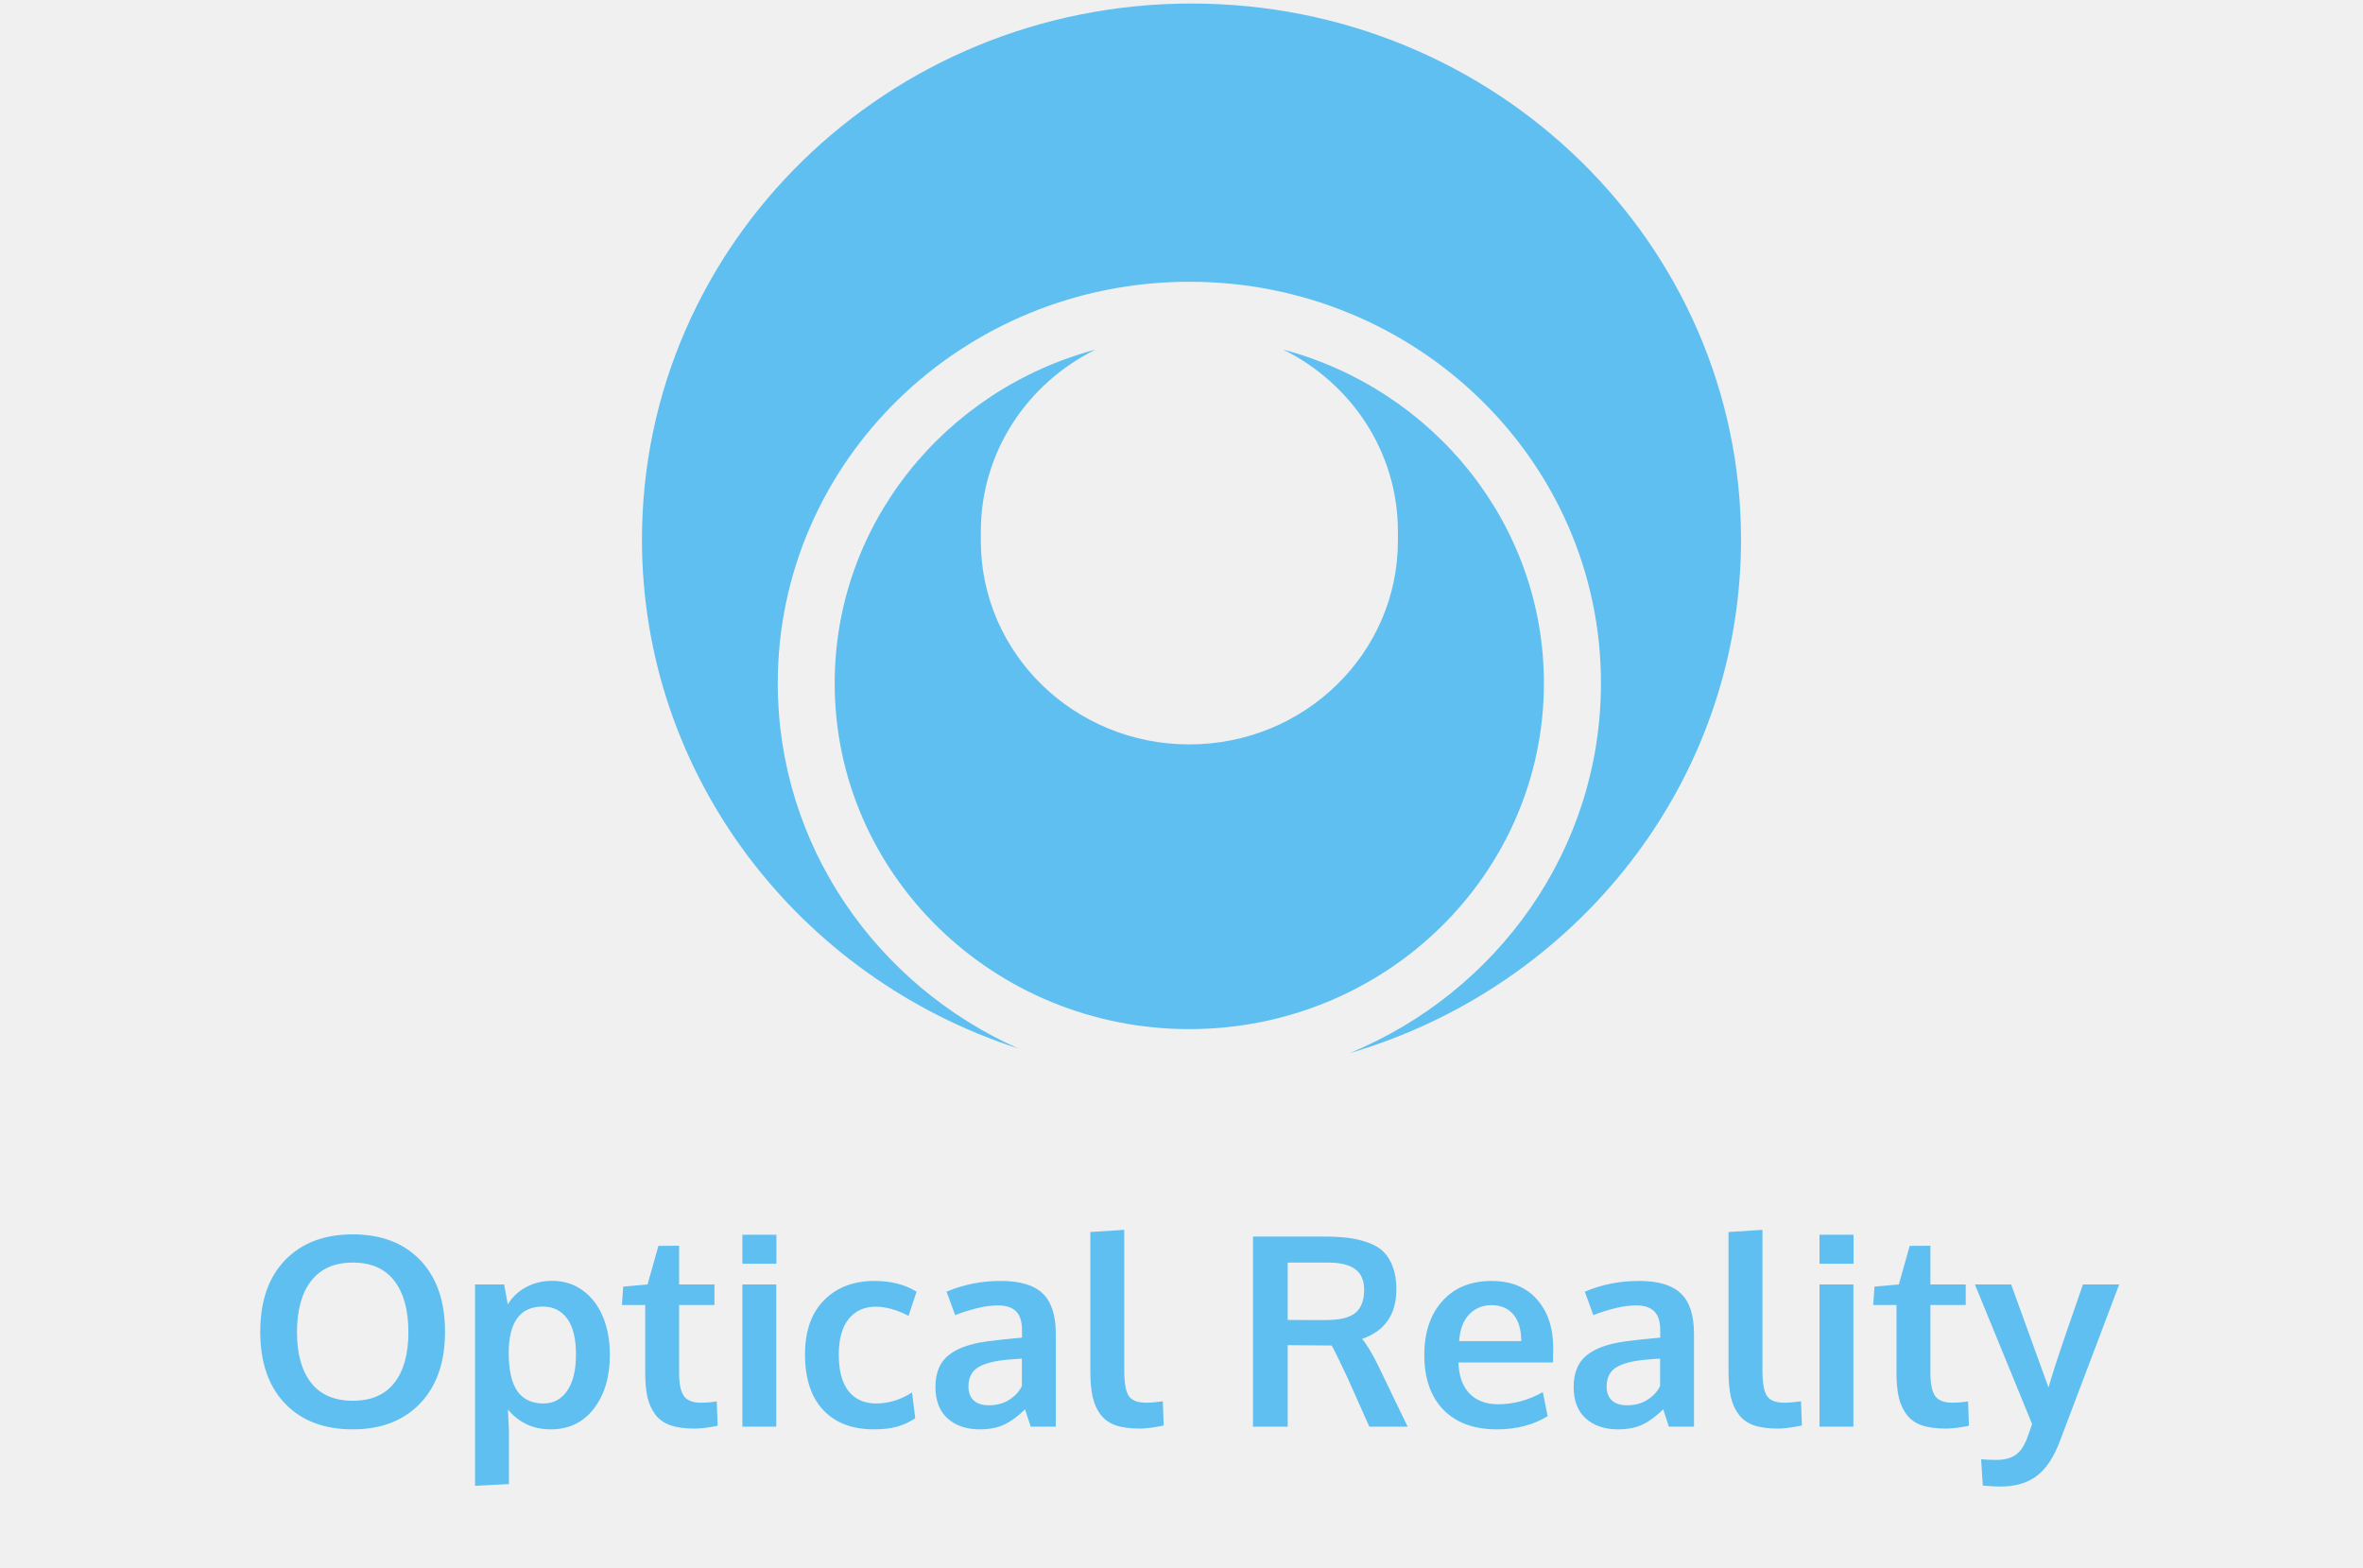
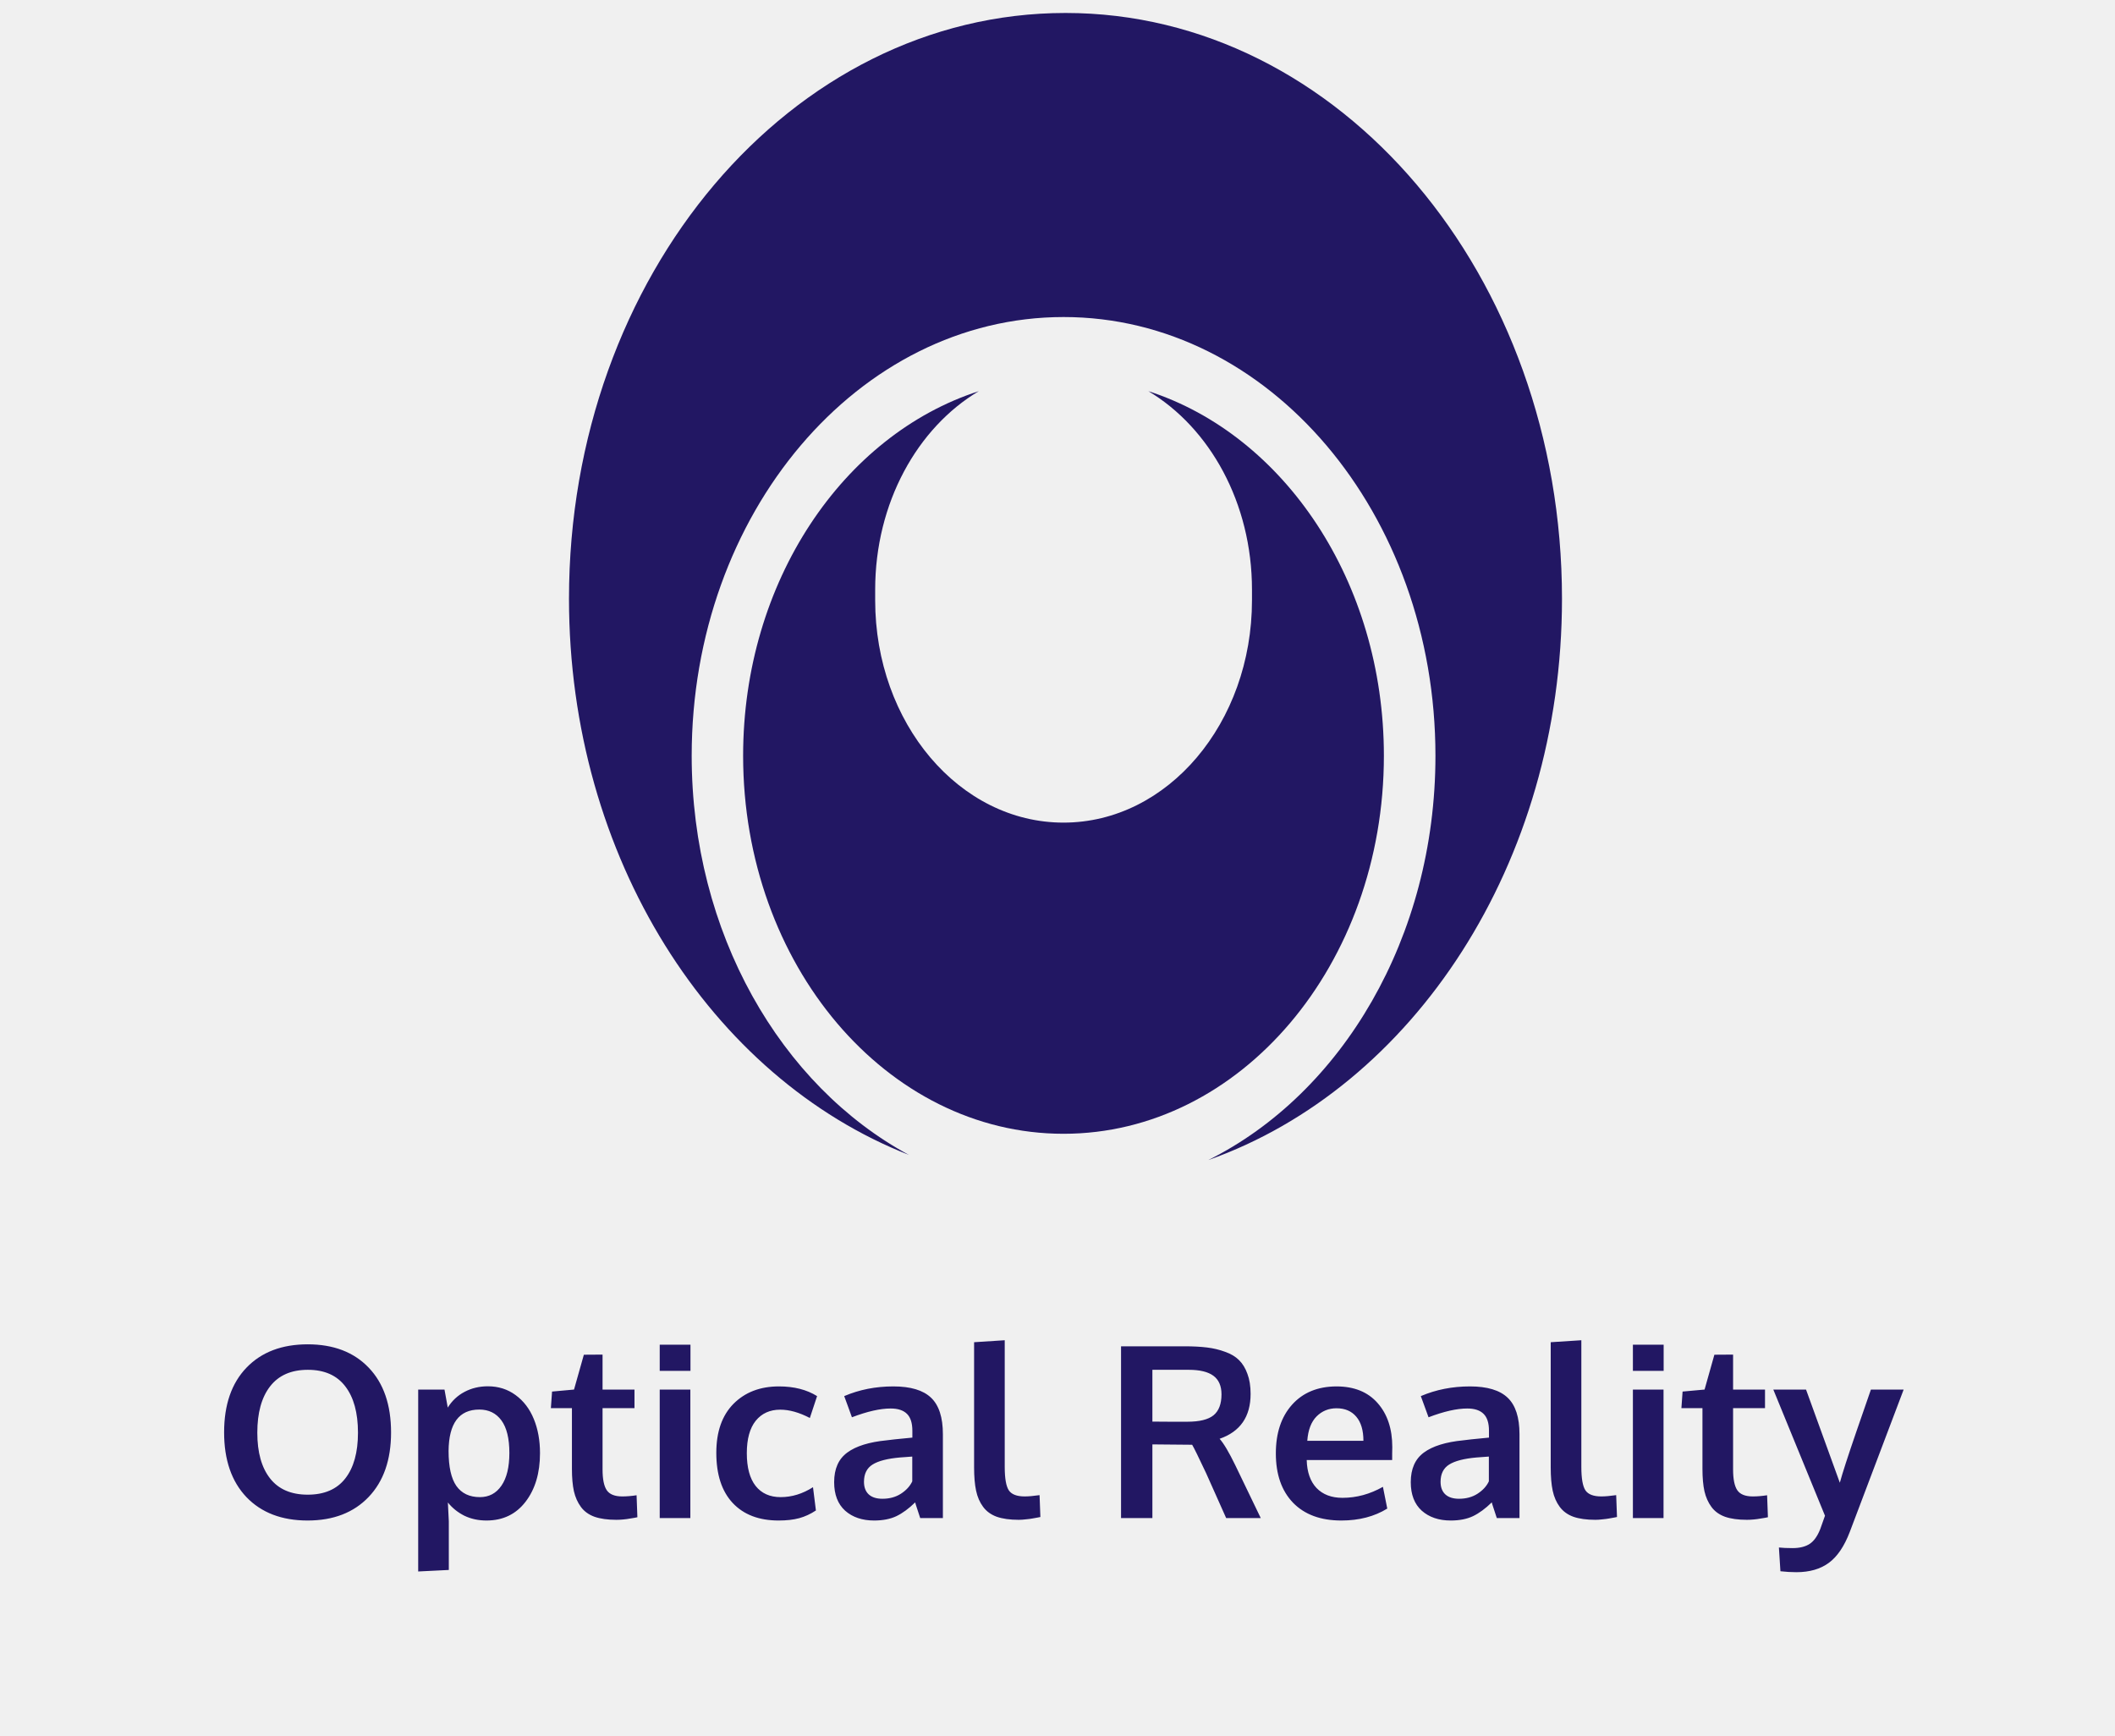
- <svg xmlns="http://www.w3.org/2000/svg" width="107" height="71" viewBox="0 0 107 71" fill="none">
-   <path d="M14.087 62.618C14.513 63.161 15.142 63.432 15.974 63.432C16.806 63.432 17.433 63.163 17.855 62.623C18.28 62.081 18.493 61.315 18.493 60.327C18.493 59.327 18.28 58.551 17.855 58.001C17.433 57.45 16.808 57.174 15.979 57.174C15.148 57.174 14.517 57.452 14.087 58.006C13.661 58.557 13.448 59.331 13.448 60.327C13.448 61.311 13.661 62.075 14.087 62.618ZM15.968 64.727C14.675 64.727 13.653 64.336 12.903 63.555C12.157 62.77 11.784 61.688 11.784 60.309C11.784 58.922 12.159 57.84 12.909 57.063C13.659 56.286 14.681 55.897 15.974 55.897C17.267 55.897 18.286 56.288 19.032 57.069C19.778 57.846 20.151 58.928 20.151 60.315C20.151 61.686 19.776 62.764 19.026 63.549C18.276 64.335 17.257 64.727 15.968 64.727ZM21.511 67.282V58.165H22.829L22.993 59.067C23.204 58.727 23.483 58.465 23.831 58.282C24.183 58.094 24.573 58.001 25.003 58.001C25.53 58.001 25.993 58.147 26.392 58.44C26.794 58.733 27.099 59.133 27.306 59.641C27.513 60.145 27.616 60.715 27.616 61.352C27.616 62.348 27.374 63.161 26.89 63.79C26.409 64.415 25.757 64.727 24.933 64.727C24.526 64.727 24.157 64.647 23.825 64.487C23.497 64.323 23.222 64.102 22.999 63.825C23.03 64.387 23.046 64.704 23.046 64.774V67.206L21.511 67.282ZM24.605 63.555C25.061 63.555 25.421 63.364 25.683 62.981C25.948 62.598 26.081 62.051 26.081 61.34C26.081 60.618 25.948 60.075 25.683 59.711C25.417 59.348 25.048 59.166 24.575 59.166C23.56 59.166 23.046 59.858 23.034 61.241C23.034 62.038 23.165 62.623 23.427 62.998C23.692 63.37 24.085 63.555 24.605 63.555ZM31.442 64.692C31.005 64.692 30.64 64.641 30.347 64.54C30.058 64.434 29.831 64.27 29.667 64.047C29.503 63.825 29.386 63.563 29.315 63.262C29.249 62.958 29.216 62.583 29.216 62.137V59.096H28.161L28.22 58.264L29.321 58.165L29.814 56.419L30.751 56.413V58.165H32.351V59.096H30.751V62.166C30.751 62.655 30.821 63.002 30.962 63.209C31.103 63.416 31.362 63.52 31.741 63.52C31.964 63.52 32.202 63.501 32.456 63.461L32.497 64.563C32.489 64.563 32.44 64.573 32.351 64.592C32.265 64.608 32.181 64.622 32.099 64.633C32.02 64.649 31.919 64.663 31.794 64.674C31.669 64.686 31.552 64.692 31.442 64.692ZM33.616 64.604V58.165H35.151V64.604H33.616ZM33.616 57.227V55.915H35.157V57.227H33.616ZM39.575 64.727C38.591 64.727 37.823 64.434 37.273 63.848C36.726 63.262 36.452 62.424 36.452 61.334C36.452 60.28 36.739 59.461 37.313 58.879C37.892 58.297 38.651 58.006 39.593 58.006C40.347 58.006 40.983 58.169 41.503 58.493L41.14 59.588C40.608 59.311 40.114 59.172 39.657 59.172C39.138 59.172 38.728 59.358 38.427 59.729C38.13 60.1 37.981 60.641 37.981 61.352C37.981 62.071 38.128 62.618 38.421 62.993C38.718 63.368 39.136 63.555 39.675 63.555C40.237 63.555 40.778 63.389 41.298 63.057L41.444 64.223C41.175 64.403 40.895 64.532 40.606 64.61C40.317 64.688 39.974 64.727 39.575 64.727ZM44.362 64.727C43.765 64.727 43.28 64.563 42.909 64.235C42.542 63.903 42.358 63.426 42.358 62.805C42.358 62.137 42.577 61.643 43.015 61.323C43.452 60.998 44.112 60.794 44.995 60.708C45.116 60.692 45.247 60.676 45.388 60.661C45.528 60.645 45.687 60.629 45.862 60.614C46.038 60.598 46.177 60.584 46.278 60.573V60.233C46.278 59.842 46.188 59.559 46.009 59.383C45.829 59.204 45.556 59.114 45.188 59.114C44.665 59.114 44.019 59.26 43.249 59.553C43.245 59.541 43.181 59.364 43.056 59.02C42.931 58.676 42.866 58.501 42.862 58.493C43.62 58.169 44.44 58.006 45.323 58.006C46.19 58.006 46.821 58.196 47.216 58.575C47.61 58.95 47.808 59.559 47.808 60.403V64.604H46.671C46.667 64.588 46.624 64.457 46.542 64.211C46.46 63.965 46.419 63.834 46.419 63.819C46.099 64.131 45.784 64.362 45.476 64.51C45.171 64.655 44.8 64.727 44.362 64.727ZM44.778 63.637C45.134 63.637 45.442 63.553 45.704 63.385C45.97 63.213 46.159 63.006 46.273 62.764V61.522C46.261 61.522 46.157 61.53 45.962 61.545C45.77 61.561 45.667 61.569 45.651 61.569C45.03 61.623 44.575 61.741 44.286 61.92C43.997 62.1 43.853 62.389 43.853 62.788C43.853 63.061 43.933 63.272 44.093 63.42C44.253 63.565 44.481 63.637 44.778 63.637ZM51.61 64.692C51.169 64.692 50.802 64.641 50.509 64.54C50.22 64.434 49.991 64.268 49.823 64.041C49.655 63.815 49.538 63.545 49.472 63.233C49.405 62.92 49.372 62.532 49.372 62.067V55.791L50.907 55.692V62.038C50.907 62.616 50.976 63.008 51.112 63.215C51.249 63.419 51.515 63.52 51.909 63.52C52.105 63.52 52.353 63.498 52.653 63.456L52.694 64.551C52.69 64.551 52.642 64.561 52.548 64.581C52.458 64.6 52.37 64.616 52.284 64.627C52.202 64.643 52.097 64.657 51.968 64.668C51.839 64.684 51.72 64.692 51.61 64.692ZM56.737 64.604V55.997H59.919C60.353 55.997 60.728 56.016 61.044 56.055C61.364 56.094 61.667 56.166 61.952 56.272C62.241 56.373 62.474 56.512 62.649 56.688C62.829 56.864 62.97 57.094 63.071 57.379C63.177 57.661 63.23 57.995 63.23 58.381C63.23 59.522 62.712 60.272 61.677 60.631C61.888 60.87 62.149 61.311 62.462 61.956L63.739 64.604H62.005L61.003 62.36C60.624 61.555 60.39 61.079 60.3 60.93C60.233 60.926 60.013 60.924 59.638 60.924L58.308 60.913V64.604H56.737ZM60.06 59.776C60.669 59.776 61.106 59.669 61.372 59.454C61.638 59.235 61.77 58.885 61.77 58.405C61.77 57.983 61.636 57.672 61.366 57.473C61.097 57.274 60.685 57.174 60.13 57.174H58.308V59.77C58.366 59.77 58.657 59.772 59.181 59.776C59.704 59.776 59.997 59.776 60.06 59.776ZM67.776 64.727C66.741 64.727 65.935 64.43 65.356 63.836C64.782 63.239 64.495 62.415 64.495 61.364C64.495 60.34 64.767 59.526 65.31 58.92C65.853 58.315 66.593 58.01 67.53 58.006C68.417 58.006 69.105 58.284 69.593 58.838C70.085 59.393 70.331 60.129 70.331 61.047C70.331 61.114 70.329 61.221 70.325 61.37C70.325 61.518 70.325 61.627 70.325 61.698H66.042C66.058 62.299 66.222 62.766 66.534 63.098C66.851 63.426 67.284 63.59 67.835 63.59C68.538 63.59 69.214 63.407 69.862 63.04L70.079 64.129C69.435 64.528 68.667 64.727 67.776 64.727ZM66.071 60.731H68.884C68.884 60.208 68.765 59.805 68.526 59.524C68.288 59.243 67.958 59.102 67.536 59.102C67.142 59.102 66.808 59.239 66.534 59.512C66.265 59.786 66.11 60.192 66.071 60.731ZM73.261 64.727C72.663 64.727 72.179 64.563 71.808 64.235C71.44 63.903 71.257 63.426 71.257 62.805C71.257 62.137 71.476 61.643 71.913 61.323C72.351 60.998 73.011 60.794 73.894 60.708C74.015 60.692 74.145 60.676 74.286 60.661C74.427 60.645 74.585 60.629 74.761 60.614C74.936 60.598 75.075 60.584 75.177 60.573V60.233C75.177 59.842 75.087 59.559 74.907 59.383C74.728 59.204 74.454 59.114 74.087 59.114C73.564 59.114 72.917 59.26 72.147 59.553C72.144 59.541 72.079 59.364 71.954 59.02C71.829 58.676 71.765 58.501 71.761 58.493C72.519 58.169 73.339 58.006 74.222 58.006C75.089 58.006 75.72 58.196 76.114 58.575C76.509 58.95 76.706 59.559 76.706 60.403V64.604H75.569C75.565 64.588 75.522 64.457 75.44 64.211C75.358 63.965 75.317 63.834 75.317 63.819C74.997 64.131 74.683 64.362 74.374 64.51C74.069 64.655 73.698 64.727 73.261 64.727ZM73.677 63.637C74.032 63.637 74.341 63.553 74.603 63.385C74.868 63.213 75.058 63.006 75.171 62.764V61.522C75.159 61.522 75.056 61.53 74.86 61.545C74.669 61.561 74.565 61.569 74.55 61.569C73.929 61.623 73.474 61.741 73.185 61.92C72.895 62.1 72.751 62.389 72.751 62.788C72.751 63.061 72.831 63.272 72.991 63.42C73.151 63.565 73.38 63.637 73.677 63.637ZM80.509 64.692C80.067 64.692 79.7 64.641 79.407 64.54C79.118 64.434 78.89 64.268 78.722 64.041C78.554 63.815 78.436 63.545 78.37 63.233C78.304 62.92 78.27 62.532 78.27 62.067V55.791L79.806 55.692V62.038C79.806 62.616 79.874 63.008 80.011 63.215C80.147 63.419 80.413 63.52 80.808 63.52C81.003 63.52 81.251 63.498 81.552 63.456L81.593 64.551C81.589 64.551 81.54 64.561 81.446 64.581C81.356 64.6 81.269 64.616 81.183 64.627C81.101 64.643 80.995 64.657 80.866 64.668C80.737 64.684 80.618 64.692 80.509 64.692ZM82.39 64.604V58.165H83.925V64.604H82.39ZM82.39 57.227V55.915H83.931V57.227H82.39ZM88.103 64.692C87.665 64.692 87.3 64.641 87.007 64.54C86.718 64.434 86.491 64.27 86.327 64.047C86.163 63.825 86.046 63.563 85.976 63.262C85.909 62.958 85.876 62.583 85.876 62.137V59.096H84.821L84.88 58.264L85.981 58.165L86.474 56.419L87.411 56.413V58.165H89.011V59.096H87.411V62.166C87.411 62.655 87.481 63.002 87.622 63.209C87.763 63.416 88.022 63.52 88.401 63.52C88.624 63.52 88.862 63.501 89.116 63.461L89.157 64.563C89.149 64.563 89.101 64.573 89.011 64.592C88.925 64.608 88.841 64.622 88.759 64.633C88.681 64.649 88.579 64.663 88.454 64.674C88.329 64.686 88.212 64.692 88.103 64.692ZM90.581 67.317C90.331 67.317 90.065 67.301 89.784 67.27L89.708 66.081C89.888 66.1 90.116 66.11 90.394 66.11C90.749 66.11 91.034 66.04 91.249 65.899C91.464 65.758 91.642 65.508 91.782 65.149C91.798 65.11 91.876 64.889 92.017 64.487L89.427 58.165H91.067L92.761 62.834C92.886 62.37 93.165 61.506 93.599 60.245C94.036 58.983 94.276 58.29 94.319 58.165H95.96C94.175 62.883 93.274 65.262 93.259 65.301C92.981 66.024 92.632 66.54 92.21 66.848C91.788 67.161 91.245 67.317 90.581 67.317Z" fill="#5EBFF0" />
-   <g clip-path="url(#clip0_4_917)">
-     <path d="M78.836 24.432C78.836 35.411 71.366 44.688 61.112 47.691C67.8 44.932 72.494 38.47 72.494 30.938C72.494 20.898 64.151 12.759 53.859 12.759C43.567 12.759 35.218 20.898 35.218 30.938C35.218 38.282 39.681 44.607 46.107 47.478C36.206 44.275 29.069 35.167 29.069 24.432C29.069 11.027 40.207 0.16 53.956 0.16C67.698 0.16 78.836 11.027 78.836 24.432Z" fill="#5EBFF0" />
-     <path d="M58.105 15.831C61.182 17.351 63.299 20.46 63.299 24.057C63.299 24.132 63.299 24.201 63.299 24.276C63.299 24.351 63.299 24.42 63.299 24.495C63.299 29.581 59.073 33.71 53.853 33.71C48.64 33.71 44.414 29.587 44.414 24.495C44.414 24.42 44.414 24.351 44.414 24.276C44.414 24.201 44.414 24.132 44.414 24.057C44.414 20.46 46.53 17.345 49.608 15.831C42.804 17.645 37.796 23.726 37.796 30.938C37.796 39.59 44.985 46.602 53.853 46.602C62.721 46.602 69.91 39.59 69.91 30.938C69.91 23.726 64.908 17.645 58.105 15.831Z" fill="#5EBFF0" />
+ <svg xmlns="http://www.w3.org/2000/svg" width="106" height="87" viewBox="0 0 106 87" fill="none">
+   <path d="M13.535 74.095C13.961 74.638 14.59 74.91 15.422 74.91C16.254 74.91 16.881 74.64 17.302 74.101C17.728 73.558 17.941 72.793 17.941 71.804C17.941 70.804 17.728 70.029 17.302 69.478C16.881 68.927 16.256 68.652 15.428 68.652C14.595 68.652 13.965 68.929 13.535 69.484C13.109 70.035 12.896 70.808 12.896 71.804C12.896 72.789 13.109 73.552 13.535 74.095ZM15.416 76.205C14.123 76.205 13.101 75.814 12.351 75.033C11.605 74.248 11.232 73.166 11.232 71.787C11.232 70.4 11.607 69.318 12.357 68.541C13.107 67.763 14.129 67.375 15.422 67.375C16.715 67.375 17.734 67.765 18.48 68.546C19.226 69.324 19.599 70.406 19.599 71.793C19.599 73.164 19.224 74.242 18.474 75.027C17.724 75.812 16.705 76.205 15.416 76.205ZM20.959 78.759V69.642H22.277L22.441 70.545C22.652 70.205 22.931 69.943 23.279 69.759C23.631 69.572 24.021 69.478 24.451 69.478C24.978 69.478 25.441 69.625 25.84 69.918C26.242 70.211 26.547 70.611 26.754 71.119C26.961 71.623 27.064 72.193 27.064 72.83C27.064 73.826 26.822 74.638 26.338 75.267C25.857 75.892 25.205 76.205 24.381 76.205C23.974 76.205 23.605 76.125 23.273 75.965C22.945 75.8 22.67 75.58 22.447 75.302C22.478 75.865 22.494 76.181 22.494 76.252V78.683L20.959 78.759ZM24.052 75.033C24.51 75.033 24.869 74.841 25.131 74.459C25.396 74.076 25.529 73.529 25.529 72.818C25.529 72.095 25.396 71.552 25.131 71.189C24.865 70.826 24.496 70.644 24.023 70.644C23.008 70.644 22.494 71.336 22.482 72.718C22.482 73.515 22.613 74.101 22.875 74.476C23.14 74.847 23.533 75.033 24.052 75.033ZM30.89 76.17C30.453 76.17 30.088 76.119 29.795 76.017C29.506 75.912 29.279 75.748 29.115 75.525C28.951 75.302 28.834 75.041 28.764 74.74C28.697 74.435 28.664 74.06 28.664 73.615V70.574H27.609L27.668 69.742L28.769 69.642L29.262 67.896L30.199 67.89V69.642H31.799V70.574H30.199V73.644C30.199 74.132 30.269 74.48 30.41 74.687C30.551 74.894 30.81 74.998 31.189 74.998C31.412 74.998 31.65 74.978 31.904 74.939L31.945 76.041C31.937 76.041 31.889 76.05 31.799 76.07C31.713 76.086 31.629 76.099 31.547 76.111C31.469 76.127 31.367 76.14 31.242 76.152C31.117 76.164 31 76.17 30.89 76.17ZM33.064 76.082V69.642H34.599V76.082H33.064ZM33.064 68.705V67.392H34.605V68.705H33.064ZM39.023 76.205C38.039 76.205 37.271 75.912 36.721 75.326C36.174 74.74 35.9 73.902 35.9 72.812C35.9 71.757 36.187 70.939 36.761 70.357C37.34 69.775 38.099 69.484 39.041 69.484C39.795 69.484 40.431 69.646 40.951 69.97L40.588 71.066C40.056 70.789 39.562 70.65 39.105 70.65C38.586 70.65 38.176 70.836 37.875 71.207C37.578 71.578 37.429 72.119 37.429 72.83C37.429 73.549 37.576 74.095 37.869 74.47C38.166 74.845 38.584 75.033 39.123 75.033C39.685 75.033 40.226 74.867 40.746 74.535L40.892 75.701C40.623 75.88 40.344 76.009 40.054 76.088C39.765 76.166 39.422 76.205 39.023 76.205ZM43.81 76.205C43.213 76.205 42.728 76.041 42.357 75.713C41.99 75.38 41.806 74.904 41.806 74.283C41.806 73.615 42.025 73.121 42.463 72.8C42.9 72.476 43.56 72.271 44.443 72.185C44.564 72.17 44.695 72.154 44.836 72.138C44.976 72.123 45.135 72.107 45.31 72.091C45.486 72.076 45.625 72.062 45.726 72.05V71.711C45.726 71.32 45.636 71.037 45.457 70.861C45.277 70.681 45.004 70.591 44.636 70.591C44.113 70.591 43.467 70.738 42.697 71.031C42.693 71.019 42.629 70.841 42.504 70.498C42.379 70.154 42.314 69.978 42.31 69.97C43.068 69.646 43.889 69.484 44.771 69.484C45.639 69.484 46.269 69.674 46.664 70.052C47.058 70.427 47.256 71.037 47.256 71.88V76.082H46.119C46.115 76.066 46.072 75.935 45.99 75.689C45.908 75.443 45.867 75.312 45.867 75.296C45.547 75.609 45.232 75.84 44.924 75.988C44.619 76.132 44.248 76.205 43.81 76.205ZM44.226 75.115C44.582 75.115 44.89 75.031 45.152 74.863C45.418 74.691 45.607 74.484 45.721 74.242V73C45.709 73 45.605 73.007 45.41 73.023C45.219 73.039 45.115 73.046 45.099 73.046C44.478 73.101 44.023 73.218 43.734 73.398C43.445 73.578 43.301 73.867 43.301 74.265C43.301 74.539 43.381 74.75 43.541 74.898C43.701 75.043 43.929 75.115 44.226 75.115ZM51.058 76.17C50.617 76.17 50.25 76.119 49.957 76.017C49.668 75.912 49.439 75.746 49.271 75.519C49.103 75.293 48.986 75.023 48.92 74.711C48.853 74.398 48.82 74.009 48.82 73.545V67.269L50.355 67.17V73.515C50.355 74.093 50.424 74.486 50.56 74.693C50.697 74.896 50.963 74.998 51.357 74.998C51.553 74.998 51.801 74.976 52.101 74.933L52.142 76.029C52.139 76.029 52.09 76.039 51.996 76.058C51.906 76.078 51.818 76.093 51.732 76.105C51.65 76.121 51.545 76.134 51.416 76.146C51.287 76.162 51.168 76.17 51.058 76.17ZM56.185 76.082V67.474H59.367C59.801 67.474 60.176 67.494 60.492 67.533C60.812 67.572 61.115 67.644 61.4 67.75C61.689 67.851 61.922 67.99 62.097 68.166C62.277 68.341 62.418 68.572 62.519 68.857C62.625 69.138 62.678 69.472 62.678 69.859C62.678 71 62.16 71.75 61.125 72.109C61.336 72.347 61.597 72.789 61.91 73.433L63.187 76.082H61.453L60.451 73.838C60.072 73.033 59.838 72.556 59.748 72.408C59.681 72.404 59.461 72.402 59.086 72.402L57.756 72.39V76.082H56.185ZM59.508 71.254C60.117 71.254 60.554 71.146 60.82 70.931C61.086 70.713 61.219 70.363 61.219 69.882C61.219 69.461 61.084 69.15 60.814 68.951C60.545 68.752 60.133 68.652 59.578 68.652H57.756V71.248C57.814 71.248 58.105 71.25 58.629 71.254C59.152 71.254 59.445 71.254 59.508 71.254ZM67.224 76.205C66.189 76.205 65.383 75.908 64.805 75.314C64.23 74.716 63.943 73.892 63.943 72.841C63.943 71.818 64.215 71.004 64.758 70.398C65.301 69.793 66.041 69.488 66.978 69.484C67.865 69.484 68.552 69.761 69.041 70.316C69.533 70.871 69.779 71.607 69.779 72.525C69.779 72.591 69.777 72.699 69.773 72.847C69.773 72.996 69.773 73.105 69.773 73.175H65.49C65.506 73.777 65.67 74.244 65.982 74.576C66.299 74.904 66.732 75.068 67.283 75.068C67.986 75.068 68.662 74.884 69.31 74.517L69.527 75.607C68.883 76.005 68.115 76.205 67.224 76.205ZM65.519 72.209H68.332C68.332 71.685 68.213 71.283 67.974 71.002C67.736 70.72 67.406 70.58 66.984 70.58C66.59 70.58 66.256 70.716 65.982 70.99C65.713 71.263 65.558 71.67 65.519 72.209ZM72.709 76.205C72.111 76.205 71.627 76.041 71.256 75.713C70.888 75.38 70.705 74.904 70.705 74.283C70.705 73.615 70.924 73.121 71.361 72.8C71.799 72.476 72.459 72.271 73.342 72.185C73.463 72.17 73.594 72.154 73.734 72.138C73.875 72.123 74.033 72.107 74.209 72.091C74.385 72.076 74.523 72.062 74.625 72.05V71.711C74.625 71.32 74.535 71.037 74.355 70.861C74.176 70.681 73.902 70.591 73.535 70.591C73.011 70.591 72.365 70.738 71.596 71.031C71.592 71.019 71.527 70.841 71.402 70.498C71.277 70.154 71.213 69.978 71.209 69.97C71.967 69.646 72.787 69.484 73.67 69.484C74.537 69.484 75.168 69.674 75.562 70.052C75.957 70.427 76.154 71.037 76.154 71.88V76.082H75.017C75.013 76.066 74.971 75.935 74.888 75.689C74.806 75.443 74.765 75.312 74.765 75.296C74.445 75.609 74.131 75.84 73.822 75.988C73.517 76.132 73.146 76.205 72.709 76.205ZM73.125 75.115C73.48 75.115 73.789 75.031 74.051 74.863C74.316 74.691 74.506 74.484 74.619 74.242V73C74.607 73 74.504 73.007 74.308 73.023C74.117 73.039 74.013 73.046 73.998 73.046C73.377 73.101 72.922 73.218 72.633 73.398C72.344 73.578 72.199 73.867 72.199 74.265C72.199 74.539 72.279 74.75 72.439 74.898C72.599 75.043 72.828 75.115 73.125 75.115ZM79.957 76.17C79.515 76.17 79.148 76.119 78.855 76.017C78.566 75.912 78.338 75.746 78.17 75.519C78.002 75.293 77.885 75.023 77.818 74.711C77.752 74.398 77.719 74.009 77.719 73.545V67.269L79.254 67.17V73.515C79.254 74.093 79.322 74.486 79.459 74.693C79.596 74.896 79.861 74.998 80.256 74.998C80.451 74.998 80.699 74.976 81 74.933L81.041 76.029C81.037 76.029 80.988 76.039 80.894 76.058C80.805 76.078 80.717 76.093 80.631 76.105C80.549 76.121 80.443 76.134 80.314 76.146C80.185 76.162 80.066 76.17 79.957 76.17ZM81.838 76.082V69.642H83.373V76.082H81.838ZM81.838 68.705V67.392H83.379V68.705H81.838ZM87.551 76.17C87.113 76.17 86.748 76.119 86.455 76.017C86.166 75.912 85.939 75.748 85.775 75.525C85.611 75.302 85.494 75.041 85.424 74.74C85.357 74.435 85.324 74.06 85.324 73.615V70.574H84.269L84.328 69.742L85.43 69.642L85.922 67.896L86.859 67.89V69.642H88.459V70.574H86.859V73.644C86.859 74.132 86.93 74.48 87.07 74.687C87.211 74.894 87.471 74.998 87.849 74.998C88.072 74.998 88.31 74.978 88.564 74.939L88.605 76.041C88.597 76.041 88.549 76.05 88.459 76.07C88.373 76.086 88.289 76.099 88.207 76.111C88.129 76.127 88.027 76.14 87.902 76.152C87.777 76.164 87.66 76.17 87.551 76.17ZM90.029 78.795C89.779 78.795 89.513 78.779 89.232 78.748L89.156 77.558C89.336 77.578 89.564 77.588 89.842 77.588C90.197 77.588 90.482 77.517 90.697 77.377C90.912 77.236 91.09 76.986 91.23 76.627C91.246 76.588 91.324 76.367 91.465 75.965L88.875 69.642H90.515L92.209 74.312C92.334 73.847 92.613 72.984 93.047 71.722C93.484 70.461 93.724 69.767 93.767 69.642H95.408C93.623 74.361 92.722 76.74 92.707 76.779C92.43 77.502 92.08 78.017 91.658 78.326C91.236 78.638 90.693 78.795 90.029 78.795Z" fill="#221763" />
+   <g clip-path="url(#clip0_7_89)">
+     <path d="M78.284 30.008C78.284 43.286 70.814 54.507 60.56 58.139C67.248 54.803 71.942 46.986 71.942 37.877C71.942 25.733 63.6 15.889 53.307 15.889C43.016 15.889 34.666 25.733 34.666 37.877C34.666 46.76 39.13 54.409 45.555 57.882C35.654 54.008 28.517 42.992 28.517 30.008C28.517 13.793 39.655 0.65 53.404 0.65C67.146 0.65 78.284 13.793 78.284 30.008Z" fill="#221763" />
+     <path d="M57.553 19.604C60.631 21.443 62.747 25.203 62.747 29.554C62.747 29.645 62.747 29.728 62.747 29.819C62.747 29.909 62.747 29.992 62.747 30.083C62.747 36.235 58.521 41.228 53.301 41.228C48.088 41.228 43.862 36.242 43.862 30.083C43.862 29.992 43.862 29.909 43.862 29.819C43.862 29.728 43.862 29.645 43.862 29.554C43.862 25.203 45.978 21.435 49.056 19.604C42.252 21.798 37.244 29.153 37.244 37.877C37.244 48.341 44.433 56.823 53.301 56.823C62.17 56.823 69.358 48.341 69.358 37.877C69.358 29.153 64.356 21.798 57.553 19.604Z" fill="#221763" />
  </g>
  <defs>
-     <clipPath id="clip0_4_917">
-       <rect width="49.767" height="47.531" fill="white" transform="translate(29.0688 0.160461)" />
+     <clipPath id="clip0_7_89">
+       <rect width="49.767" height="57.489" fill="white" transform="translate(28.5168 0.650391)" />
    </clipPath>
  </defs>
</svg>
